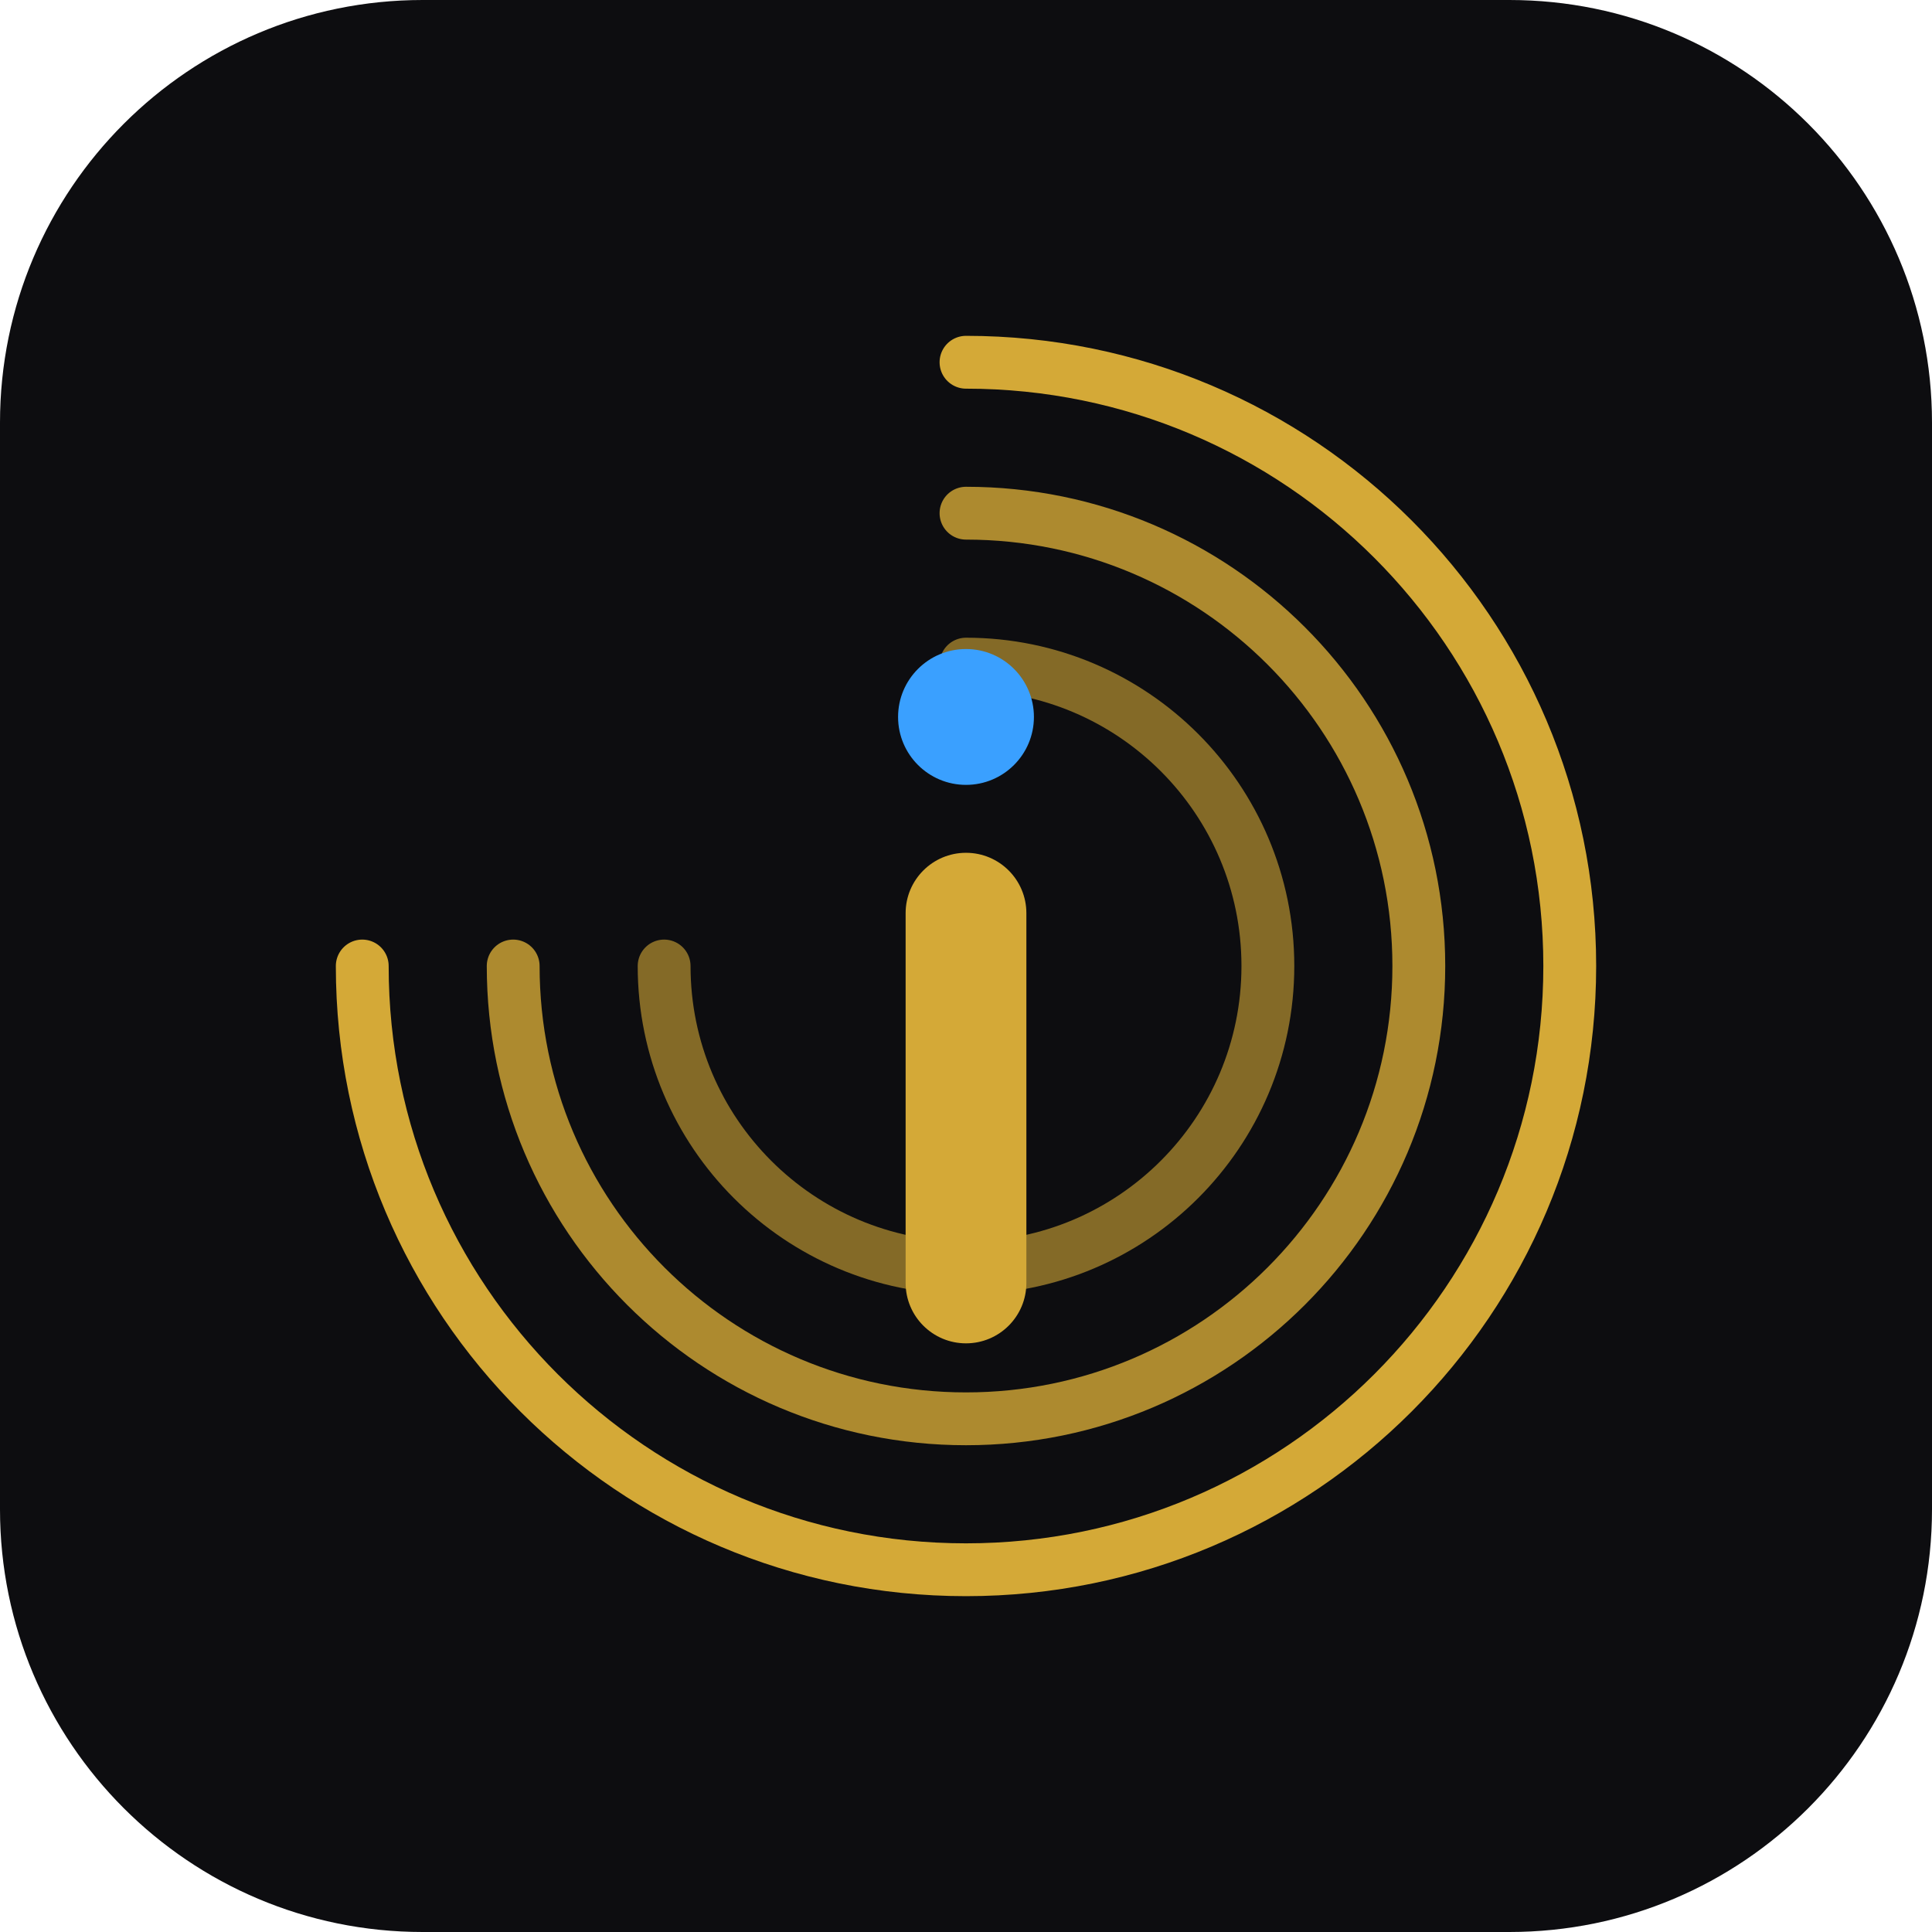
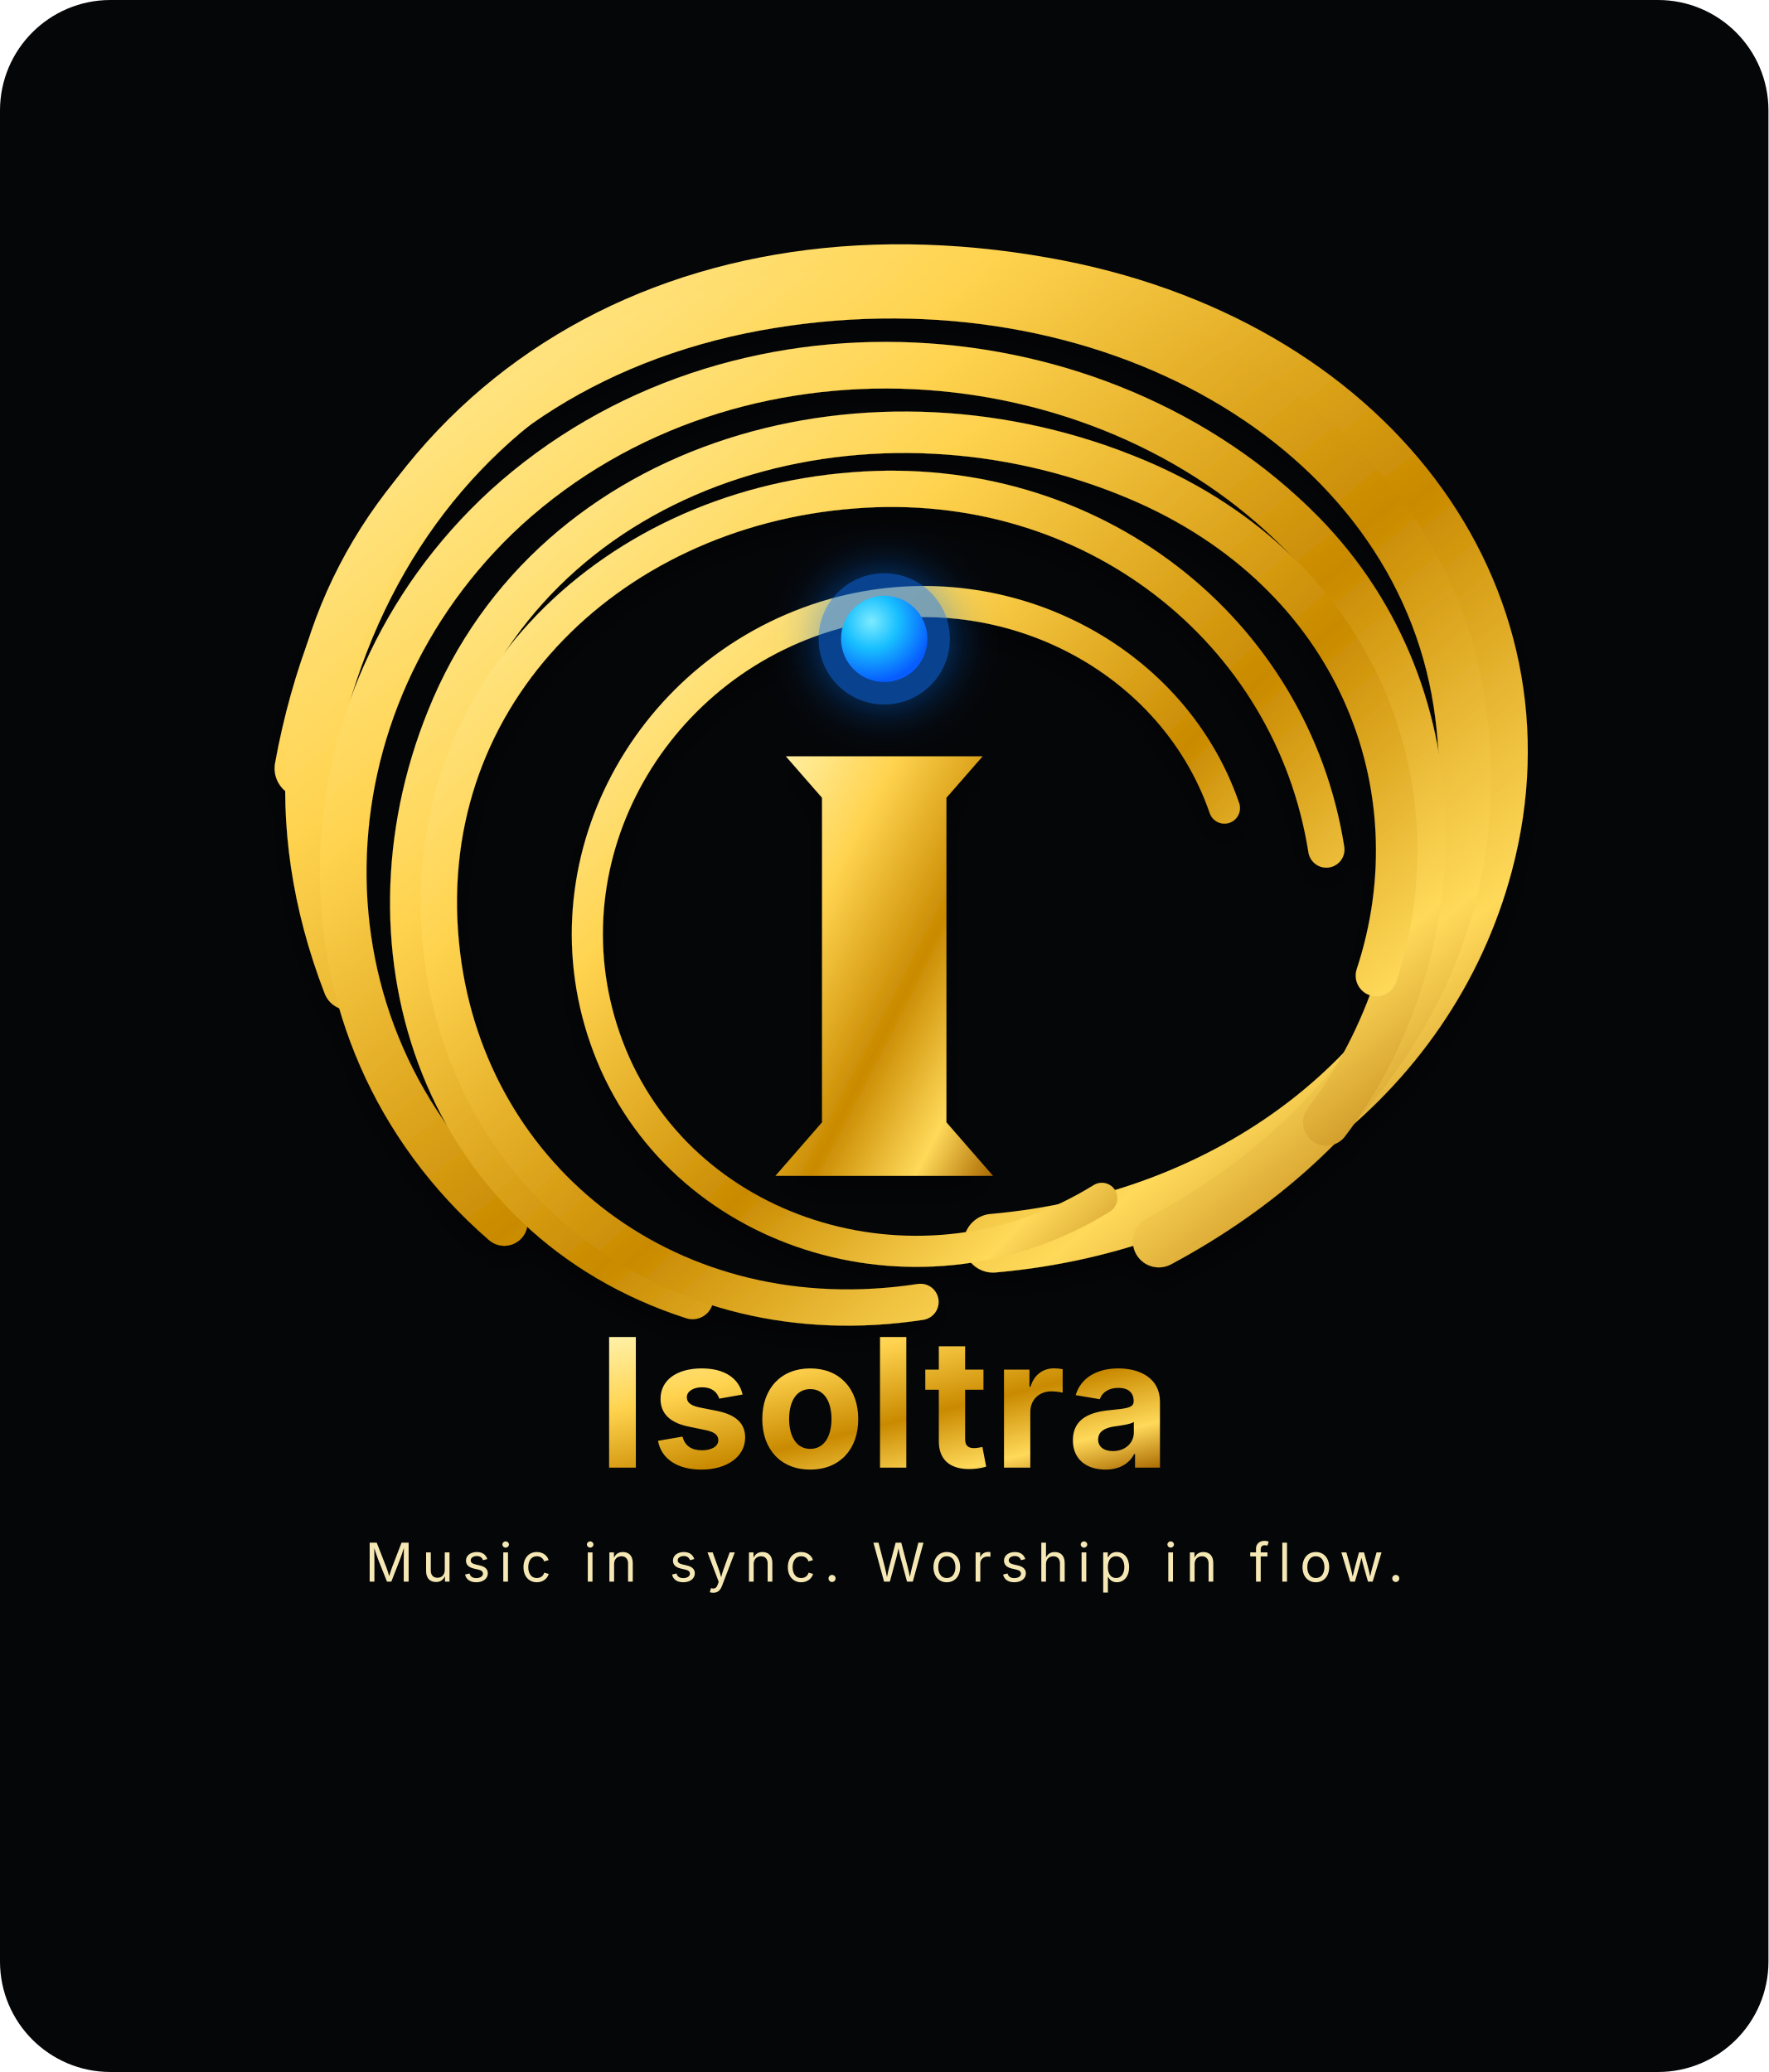
- <svg xmlns="http://www.w3.org/2000/svg" viewBox="0 0 512 512">
-   <rect width="512" height="512" rx="112" fill="#0d0d10" />
-   <g fill="none" stroke="#d4a937" stroke-width="14" stroke-linecap="round">
-     <path d="M256 96a160 160 0 1 1-160 160" />
-     <path d="M256 136a120 120 0 1 1-120 120" opacity=".8" />
-     <path d="M256 176a80 80 0 1 1-80 80" opacity=".6" />
+ <svg xmlns="http://www.w3.org/2000/svg" viewBox="0 0 1024 1200" role="img" aria-labelledby="title desc">
+   <defs>
+     <linearGradient id="gold" x1="0" y1="0" x2="1" y2="1">
+       <stop offset="0" stop-color="#FFF1A8" />
+       <stop offset=".28" stop-color="#FFD34F" />
+       <stop offset=".58" stop-color="#C98A00" />
+       <stop offset=".82" stop-color="#FFD95A" />
+       <stop offset="1" stop-color="#A96800" />
+     </linearGradient>
+     <radialGradient id="blue" cx="35%" cy="30%" r="70%">
+       <stop offset="0" stop-color="#7DEBFF" />
+       <stop offset=".45" stop-color="#18BFFF" />
+       <stop offset="1" stop-color="#075DFF" />
+     </radialGradient>
+     <filter id="glow" x="-100%" y="-100%" width="300%" height="300%">
+       <feGaussianBlur stdDeviation="14" result="b" />
+       <feMerge>
+         <feMergeNode in="b" />
+         <feMergeNode in="SourceGraphic" />
+       </feMerge>
+     </filter>
+     <filter id="shadow" x="-30%" y="-30%" width="160%" height="160%">
+       <feDropShadow dx="0" dy="8" stdDeviation="8" flood-opacity=".45" />
+     </filter>
+   </defs>
+   <rect width="1024" height="1200" rx="64" fill="#050608" />
+   <g fill="none" stroke="url(#gold)" stroke-linecap="round" filter="url(#shadow)">
+     <path d="M176 445 C214 236 390 128 604 166 C792 199 900 346 859 500 C826 624 712 708 575 720" stroke-width="34" />
+     <path d="M202 570 C129 381 246 207 447 175 C640 144 820 245 845 407 C866 545 787 657 671 719" stroke-width="30" />
+     <path d="M292 708 C164 597 171 406 293 294 C425 174 637 190 754 309 C848 405 841 554 768 650" stroke-width="27" />
+     <path d="M401 752 C258 706 204 552 259 416 C320 264 506 213 659 278 C786 332 833 456 797 565" stroke-width="24" />
+     <path d="M533 754 C389 776 272 684 256 553 C238 406 351 295 494 284 C632 273 748 365 768 492" stroke-width="21" />
+     <path d="M638 694 C535 758 398 718 354 611 C311 506 372 390 478 357 C575 327 678 378 709 468" stroke-width="18" />
  </g>
-   <rect x="240" y="226" width="32" height="130" rx="16" fill="#d4a937" />
-   <circle cx="256" cy="190" r="18" fill="#3aa0ff" />
+   <path d="M455 438 L569 438 L548 462 L548 650 L575 681 L449 681 L476 650 L476 462 Z" fill="url(#gold)" filter="url(#shadow)" />
+   <circle cx="512" cy="370" r="38" fill="#0B74FF" opacity=".55" filter="url(#glow)" />
+   <circle cx="512" cy="370" r="25" fill="url(#blue)" />
+   <text x="512" y="850" text-anchor="middle" font-family="Inter, Avenir Next, Helvetica, Arial, sans-serif" font-size="104" font-weight="650" letter-spacing="2" fill="url(#gold)">Isoltra</text>
+   <text x="512" y="916" text-anchor="middle" font-family="Inter, Avenir Next, Helvetica, Arial, sans-serif" font-size="31" font-weight="400" letter-spacing="5" fill="#F5E8B4">Music in sync. Worship in flow.</text>
</svg>
